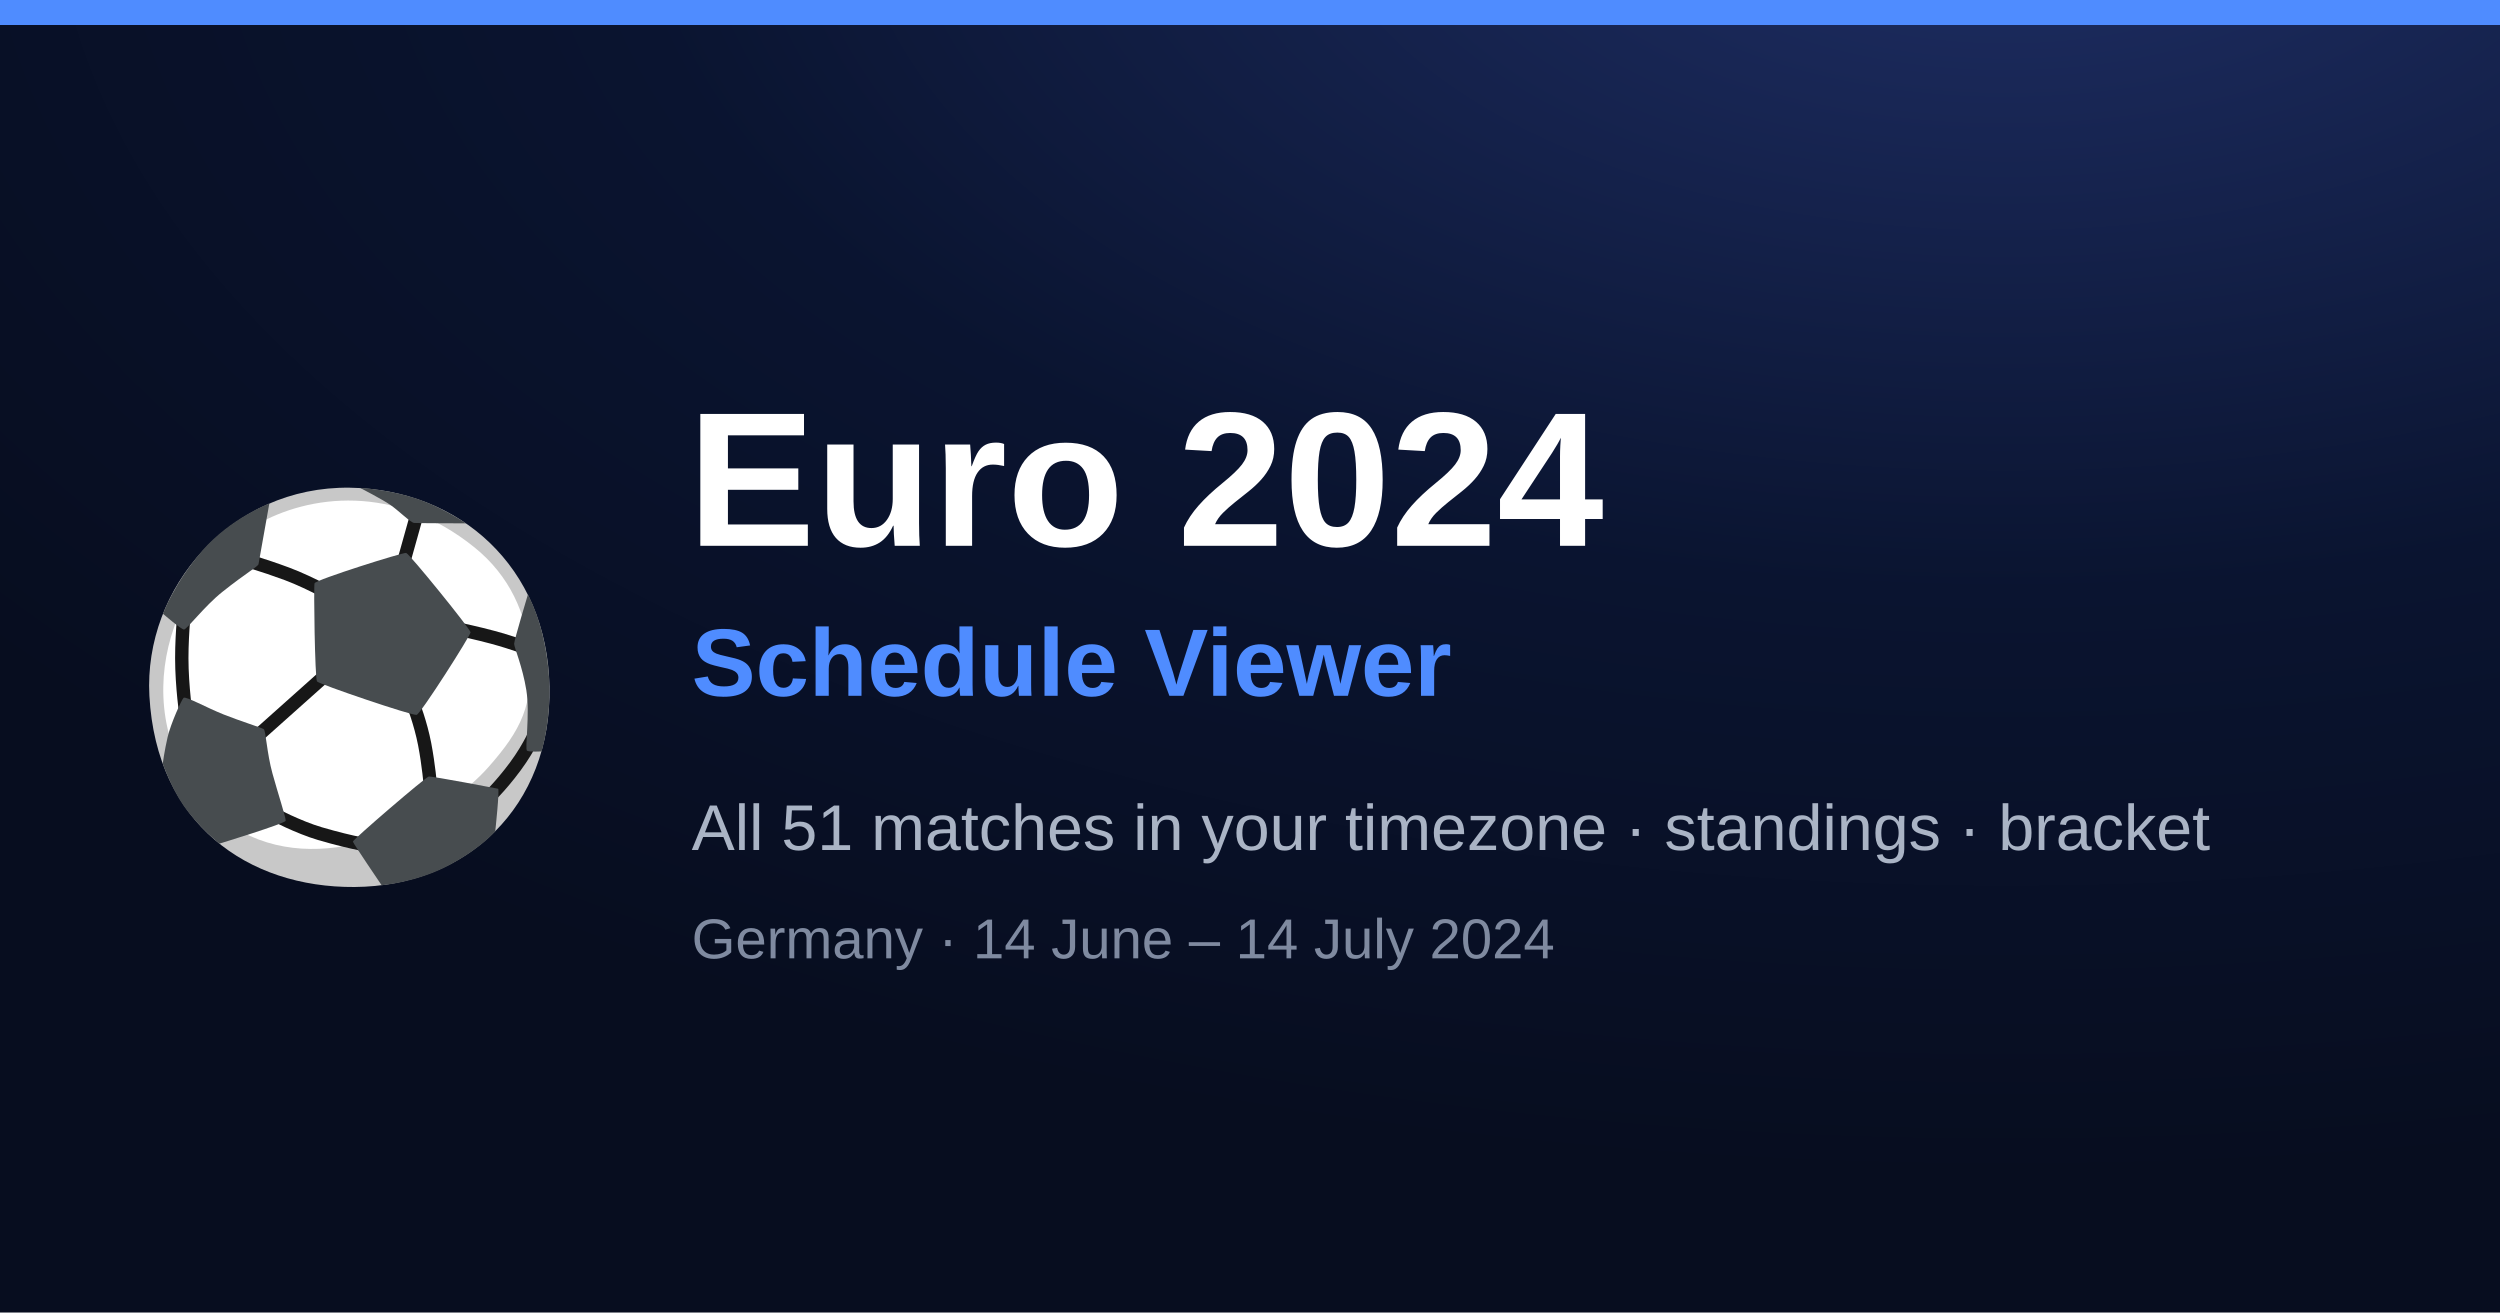
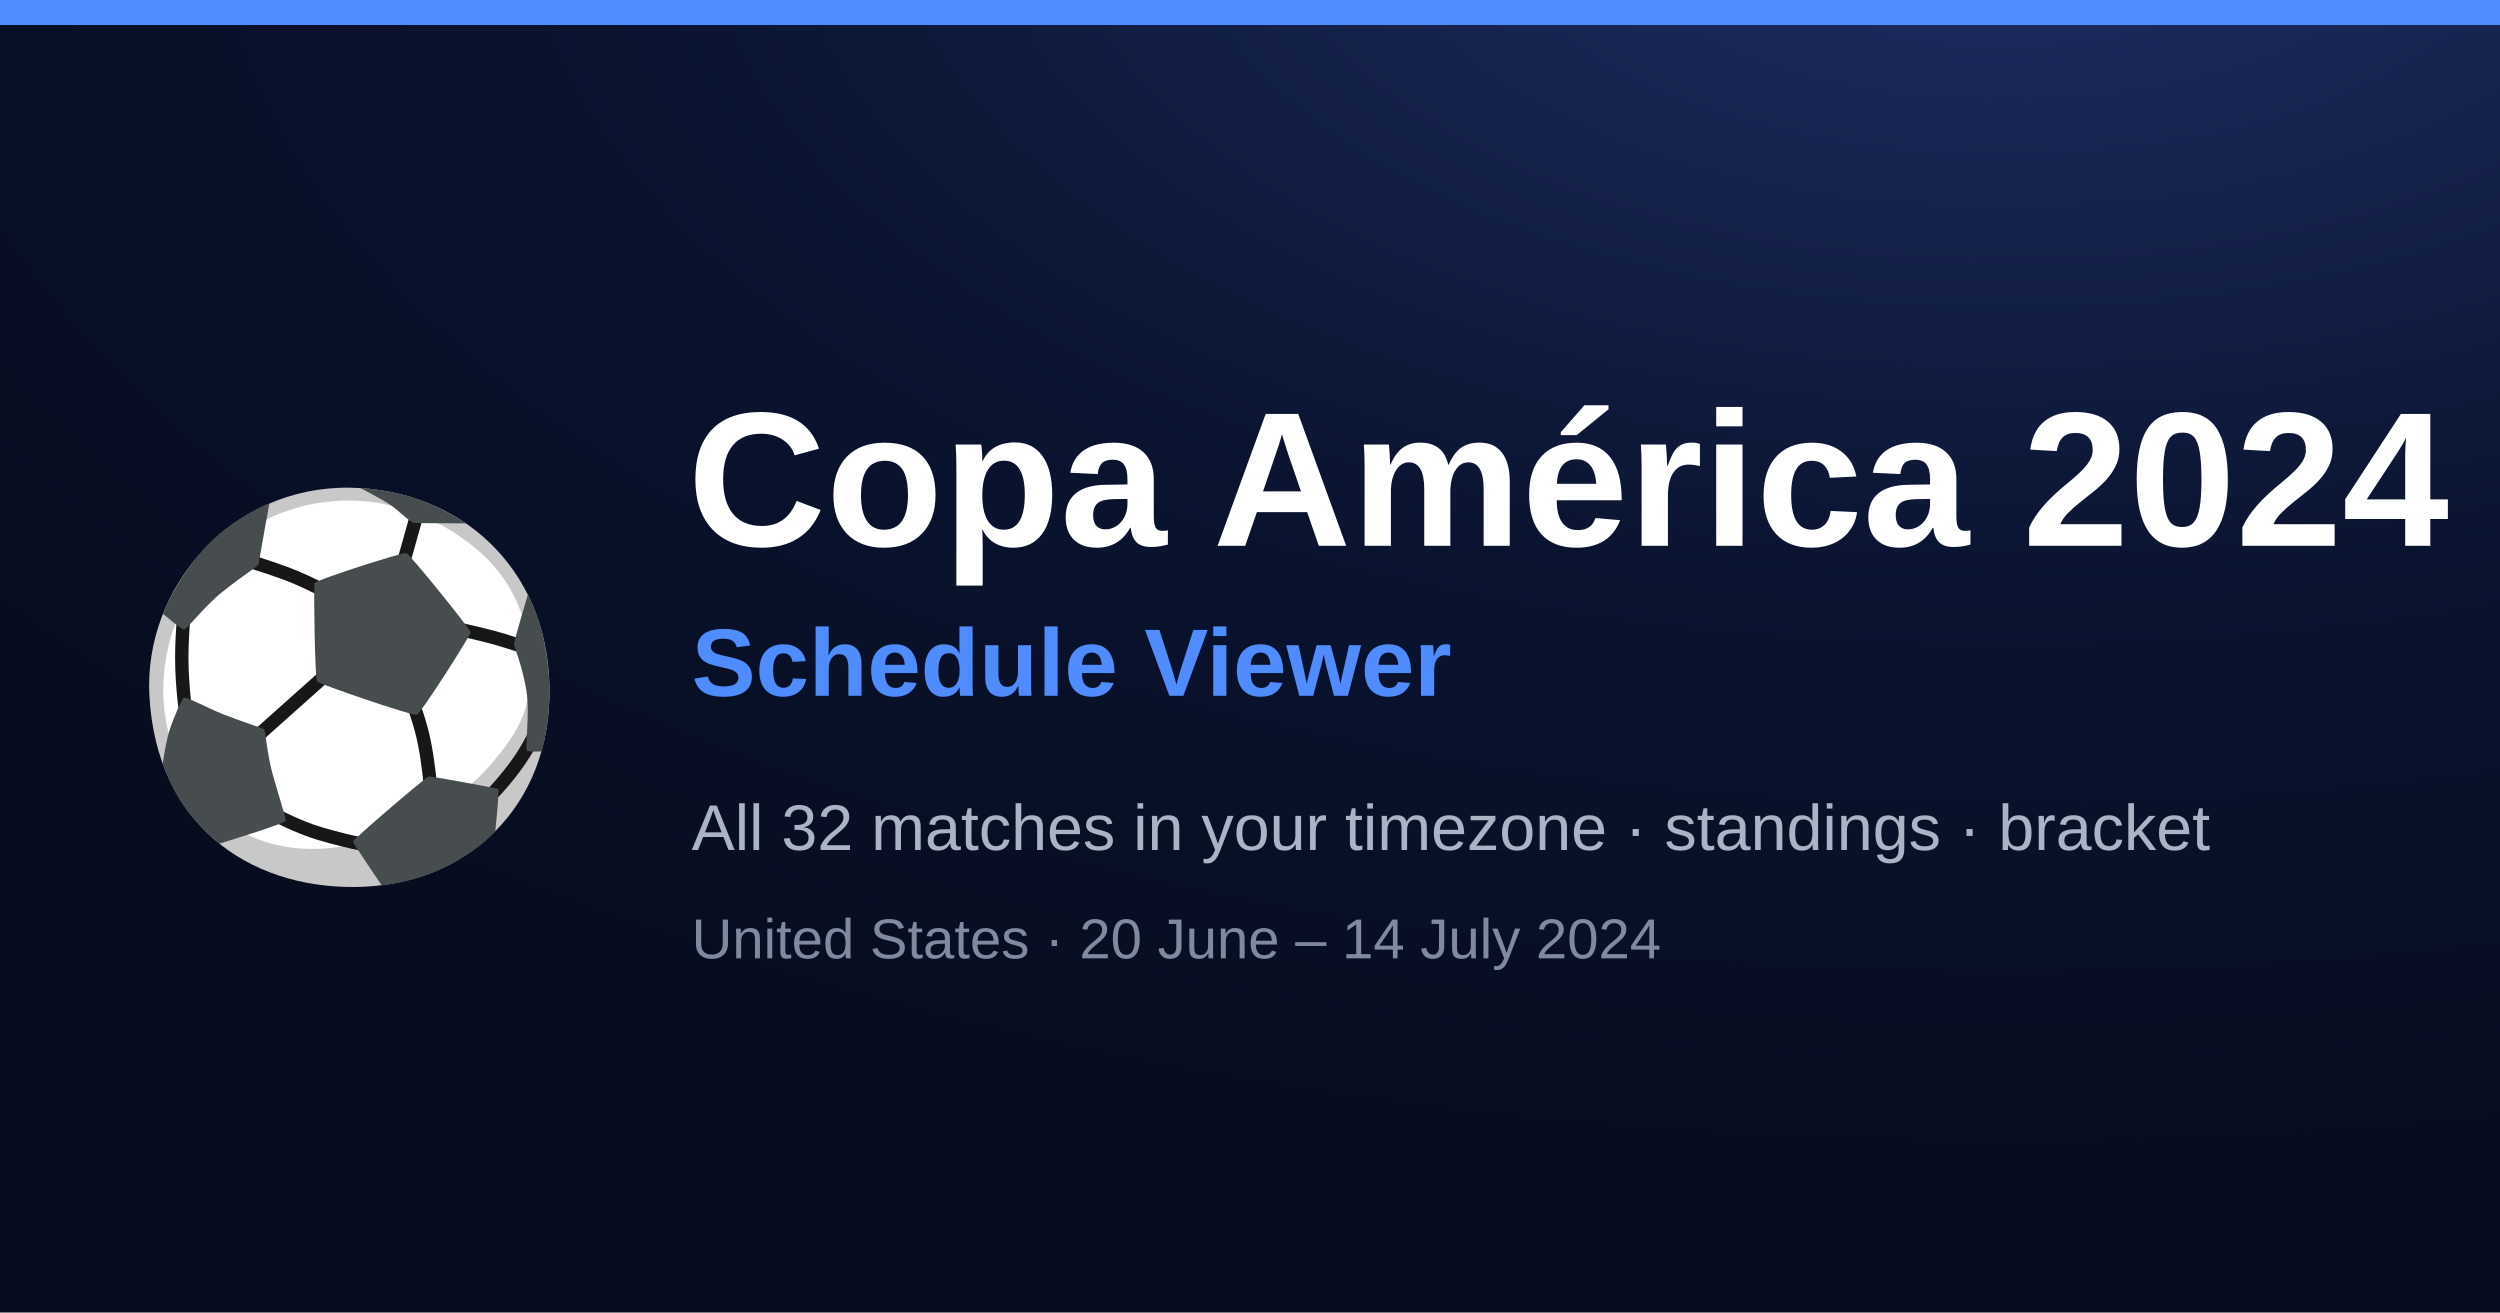
<svg xmlns="http://www.w3.org/2000/svg" width="1200" height="630" viewBox="0 0 1200 630">
  <defs>
    <radialGradient id="bg" cx="80%" cy="-10%" r="100%">
      <stop offset="0%" stop-color="#1f2f66" />
      <stop offset="55%" stop-color="#0a1430" />
      <stop offset="100%" stop-color="#070d1f" />
    </radialGradient>
  </defs>
  <rect width="1200" height="630" fill="url(#bg)" />
  <rect x="0" y="0" width="1200" height="12" fill="#4f8cff" />
  <g transform="translate(168,330) scale(1.6) translate(-64,-64)">
    <path style="fill:#C8C8C8;" d="M63.95,4.06C28.43,3.56,2.05,33.98,3.82,66.51c2.09,38.31,29.48,57.56,61.52,57.34     c33.66-0.23,59.2-24.09,58.5-60.13C123.15,27.74,96.69,4.53,63.95,4.06z" />
    <path style="fill:#FFFFFF;" d="M35.86,15.21C11,29.46-4.78,69.85,21.7,100.41c3.24,3.74,8.39,6.35,12.3,8.13     c26.7,12.07,59.01-6.49,71.51-20.64c9.92-11.23,13.57-18.68,12.39-34.01c-0.91-11.92-6.01-23.43-16.58-31.94     C77.42,2.67,51.65,6.15,35.86,15.21z" />
    <g>
      <path style="fill:#171717;" d="M60.9,39.79c-0.09-0.05-9.34-5.36-16.52-8.02c-7.48-2.77-13-4.26-13.06-4.27l1.03-3.86     c0.23,0.06,5.75,1.54,13.42,4.39c7.5,2.78,16.74,8.08,17.13,8.31L60.9,39.79z" />
    </g>
    <g>
      <rect x="71.73" y="18.18" transform="matrix(0.2698 -0.9629 0.9629 0.2698 40.3089 93.5178)" style="fill:#171717;" width="20.17" height="4" />
    </g>
    <g>
      <path style="fill:#171717;" d="M117.6,54.52c-0.05-0.02-5.37-2.04-11.31-3.65c-4.47-1.21-10.23-2.44-10.29-2.45l0.83-3.91     c0.24,0.05,5.92,1.26,10.5,2.5c6.15,1.66,11.47,3.69,11.7,3.77L117.6,54.52z" />
    </g>
    <g>
      <path style="fill:#171717;" d="M86.13,93.76c0-0.06-0.5-6.16-1.7-12.4c-1.19-6.16-3.46-11.96-3.48-12.01l3.72-1.47     c0.1,0.25,2.43,6.19,3.69,12.73c1.24,6.47,1.74,12.58,1.76,12.84L86.13,93.76z" />
    </g>
    <g>
      <path style="fill:#171717;" d="M106.02,99.32l-2.64-3.01c0.04-0.03,3.88-3.43,8.62-9.83c4.38-5.92,6.4-11.1,6.42-11.16l3.73,1.43     c-0.09,0.23-2.24,5.75-6.94,12.1C110.2,95.63,106.19,99.17,106.02,99.32z" />
    </g>
    <g>
      <rect x="30.24" y="68.04" transform="matrix(0.746 -0.6659 0.6659 0.746 -35.0204 48.257)" style="fill:#171717;" width="31.02" height="4" />
    </g>
    <g>
      <path style="fill:#171717;" d="M12.91,73.35c-0.06-0.39-1.38-9.64-1.38-18.1c0-8.44,0.96-16.25,1.01-16.58l3.97,0.5     c-0.01,0.08-0.97,7.9-0.97,16.08c0,8.16,1.33,17.44,1.34,17.53L12.91,73.35z" />
    </g>
    <g>
      <path style="fill:#171717;" d="M71.3,113.65c-0.25-0.03-6.35-0.8-16.9-3.9c-6.72-1.98-14.4-6.04-14.73-6.21l1.88-3.53     c0.08,0.04,7.65,4.05,13.98,5.91c10.2,3,16.2,3.76,16.26,3.77L71.3,113.65z" />
    </g>
    <path style="fill:#474C4F;" d="M53.37,32.72c-0.31,0.78,0.1,28.63,0.73,29.46s28.63,10.34,29.88,10.03     c1.25-0.31,16.19-23.82,16.19-24.76S81.79,23.84,80.85,23.63C79.91,23.42,53.79,31.67,53.37,32.72z" />
    <path style="fill:#474C4F;" d="M117.36,36.14c0,0-4.12,13.71-4.12,14.76c0,1.04,2.51,6.79,3.66,13.89     c1.15,7.1-0.52,17.76,0.21,18.18c0.73,0.42,4.35,0.21,4.35,0.21s3.49-10.97,2.02-25.07C122.01,44,117.36,36.14,117.36,36.14z" />
    <path style="fill:#474C4F;" d="M87.64,90.7c-0.84,0.08-22.88,19.01-22.78,19.54c0.1,0.52,8.63,13.09,8.63,13.09     s10.72-0.85,20.54-6.17s13.55-10.05,13.55-10.05s1.36-12.64,0.84-12.74C107.91,94.25,88.69,90.6,87.64,90.7z" />
    <path style="fill:#474C4F;" d="M14.09,67.09c-0.57,0.47-3.87,7.73-4.81,11.81c-0.94,4.07-1.46,7.94-1.46,7.94s2.51,7.26,6.27,12.64     c4.66,6.66,10.72,11.36,10.72,11.36s19.78-6.03,19.89-6.87s-2.3-8.15-3.97-14.21c-1.67-6.06-1.98-12.85-2.61-13.27     c-0.63-0.42-7-2.4-12.01-4.39S14.72,66.57,14.09,67.09z" />
    <path style="fill:#474C4F;" d="M7.89,41.88c0,0,5.47,4.73,6.31,4.73c0.84,0,6.14-7.02,11.49-11.28c7.21-5.75,10.76-7.63,10.87-8.36     c0.1-0.73,3.24-18.18,3.24-18.18s-11.6,4.39-20.06,14.1S7.89,41.88,7.89,41.88z" />
    <path style="fill:#474C4F;" d="M67.05,4.13c0,0,6.67,3.43,9.1,5.12c2.43,1.69,6.01,5.27,7.07,5.38c1.05,0.11,15.56,0.12,15.56,0.12     s-6.58-4.5-13.87-7.08C76.14,4.56,67.05,4.13,67.05,4.13z" />
  </g>
-   <text x="330" y="262" font-family="Arial, Helvetica, sans-serif" font-size="92" font-weight="800" fill="#ffffff">Euro 2024</text>
+   <text x="330" y="262" font-family="Arial, Helvetica, sans-serif" font-size="92" font-weight="800" fill="#ffffff">Copa América 2024</text>
  <text x="332" y="334" font-family="Arial, Helvetica, sans-serif" font-size="46" font-weight="700" fill="#4f8cff">Schedule Viewer</text>
-   <text x="332" y="408" font-family="Arial, Helvetica, sans-serif" font-size="31" fill="#aab4c5">All 51 matches in your timezone · standings · bracket</text>
-   <text x="332" y="460" font-family="Arial, Helvetica, sans-serif" font-size="27" fill="#7f8aa0">Germany · 14 June – 14 July 2024</text>
+   <text x="332" y="408" font-family="Arial, Helvetica, sans-serif" font-size="31" fill="#aab4c5">All 32 matches in your timezone · standings · bracket</text>
+   <text x="332" y="460" font-family="Arial, Helvetica, sans-serif" font-size="27" fill="#7f8aa0">United States · 20 June – 14 July 2024</text>
</svg>
